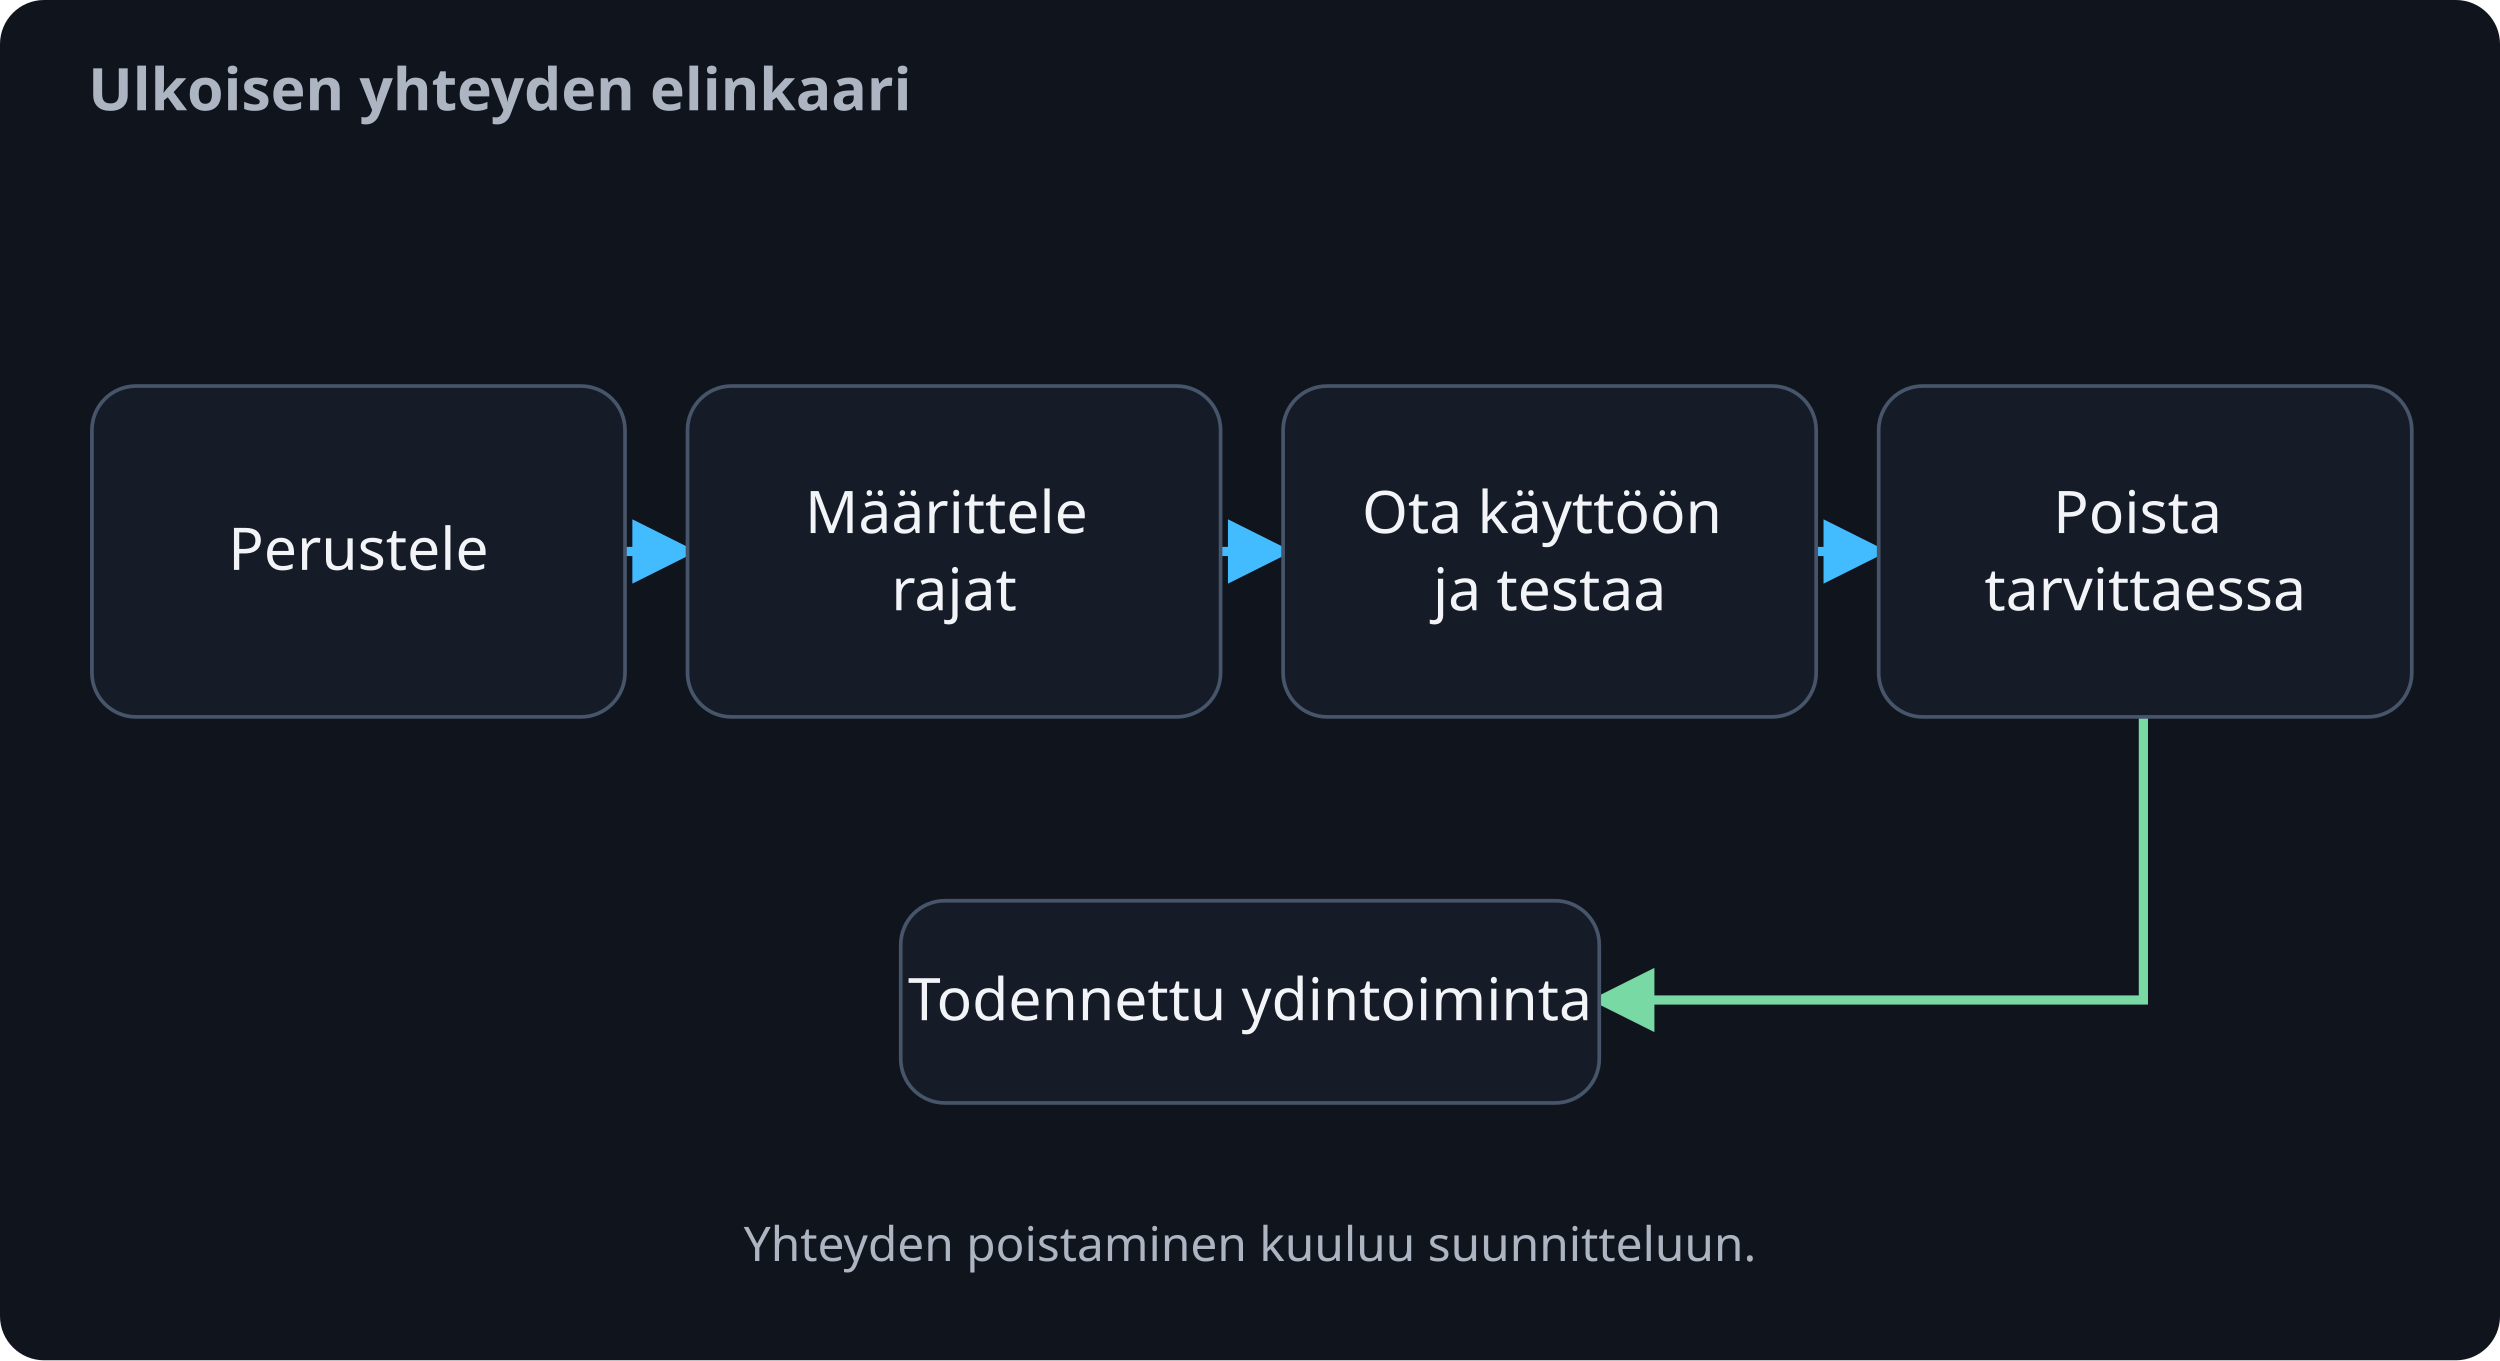
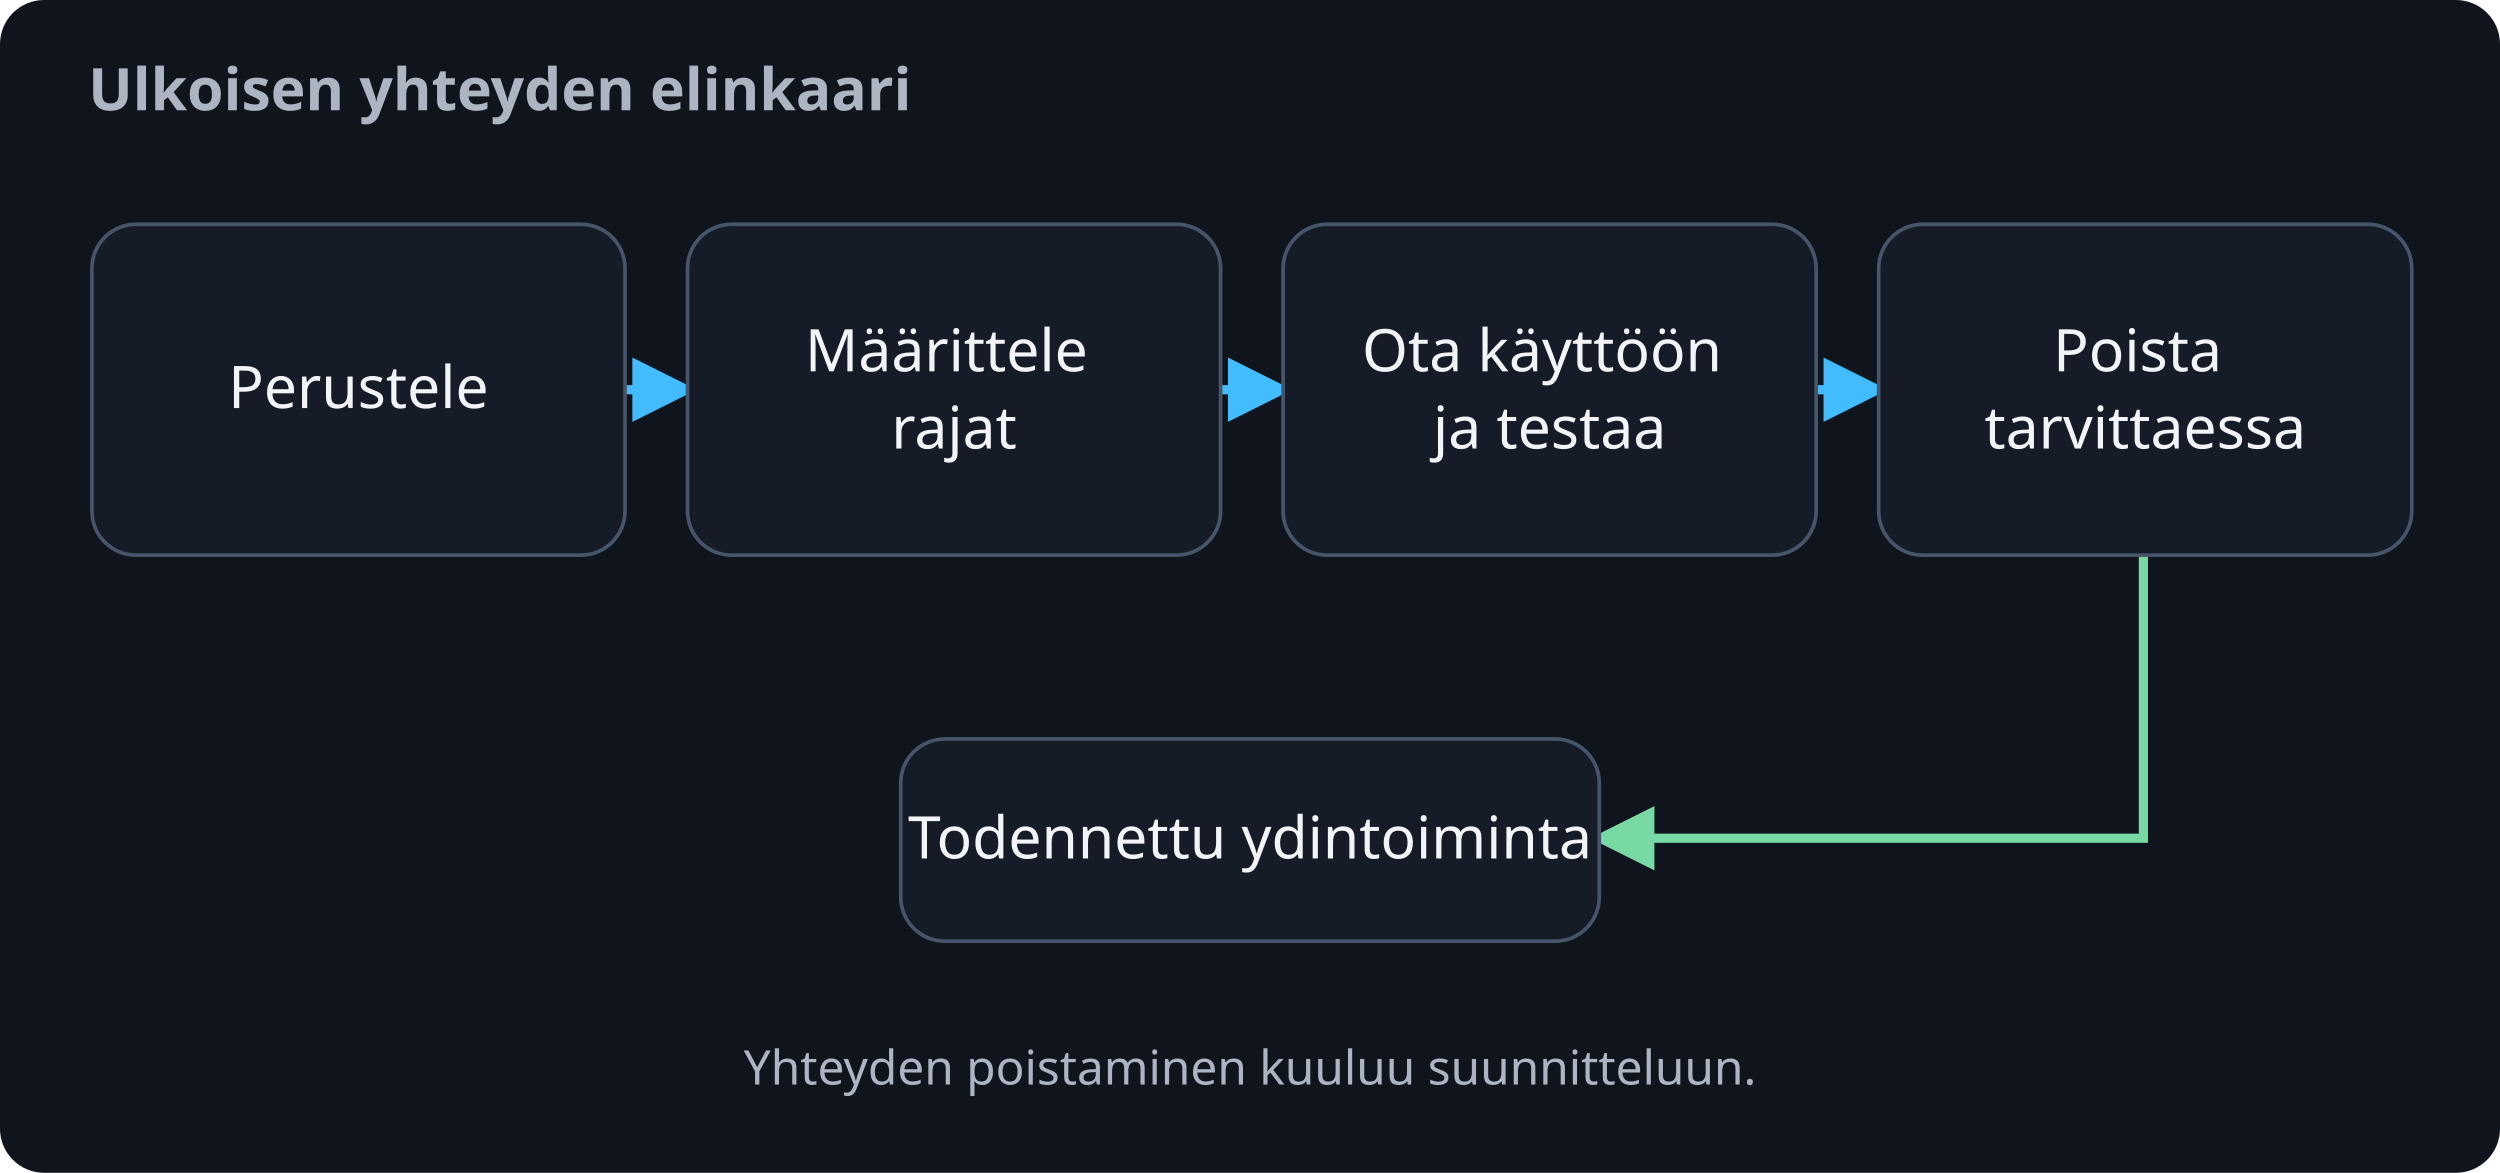
- <svg xmlns="http://www.w3.org/2000/svg" viewBox="0 0 680 370" role="img">
+ <svg xmlns="http://www.w3.org/2000/svg" viewBox="0 0 680 319" role="img">
  <defs>
    <marker id="blue" markerWidth="7" markerHeight="7" refX="6" refY="3.5" orient="auto-start-reverse">
      <path d="M0 0L7 3.5L0 7Z" fill="#42bcff" />
    </marker>
    <marker id="pink" markerWidth="7" markerHeight="7" refX="6" refY="3.5" orient="auto-start-reverse">
      <path d="M0 0L7 3.5L0 7Z" fill="#f451af" />
    </marker>
    <marker id="orange" markerWidth="7" markerHeight="7" refX="6" refY="3.5" orient="auto-start-reverse">
      <path d="M0 0L7 3.5L0 7Z" fill="#ffae63" />
    </marker>
    <marker id="green" markerWidth="7" markerHeight="7" refX="6" refY="3.5" orient="auto-start-reverse">
      <path d="M0 0L7 3.5L0 7Z" fill="#78d9a4" />
    </marker>
  </defs>
-   <rect width="680" height="370" rx="12" fill="#10141d" />
+   <rect width="680" height="319" rx="12" fill="#10141d" />
  <g font-family="system-ui,sans-serif">
    <text x="24" y="30" font-size="16" font-weight="700" fill="#adb5c3">Ulkoisen yhteyden elinkaari</text>
-     <path d="M170 150H187" fill="none" stroke="#42bcff" stroke-width="2.5" marker-end="url(#blue)" />
-     <path d="M332 150H349" fill="none" stroke="#42bcff" stroke-width="2.5" marker-end="url(#blue)" />
-     <path d="M494 150H511" fill="none" stroke="#42bcff" stroke-width="2.5" marker-end="url(#blue)" />
-     <path d="M583 195V272H435" fill="none" stroke="#78d9a4" stroke-width="2.5" marker-end="url(#green)" />
-     <rect x="25" y="105" width="145" height="90" rx="12" fill="#151b27" stroke="#47556a" />
-     <text x="97.5" y="155" text-anchor="middle" font-size="16" fill="#f2f4f8">
+     <path transform="translate(0 -44)" d="M170 150H187" fill="none" stroke="#42bcff" stroke-width="2.5" marker-end="url(#blue)" />
+     <path transform="translate(0 -44)" d="M332 150H349" fill="none" stroke="#42bcff" stroke-width="2.5" marker-end="url(#blue)" />
+     <path transform="translate(0 -44)" d="M494 150H511" fill="none" stroke="#42bcff" stroke-width="2.5" marker-end="url(#blue)" />
+     <path transform="translate(0 -44)" d="M583 195V272H435" fill="none" stroke="#78d9a4" stroke-width="2.5" marker-end="url(#green)" />
+     <rect transform="translate(0 -44)" x="25" y="105" width="145" height="90" rx="12" fill="#151b27" stroke="#47556a" />
+     <text transform="translate(0 -44)" x="97.5" y="155" text-anchor="middle" font-size="16" fill="#f2f4f8">
      <tspan x="97.5" dy="0">Perustele</tspan>
    </text>
-     <rect x="187" y="105" width="145" height="90" rx="12" fill="#151b27" stroke="#47556a" />
-     <text x="259.5" y="145" text-anchor="middle" font-size="16" fill="#f2f4f8">
+     <rect transform="translate(0 -44)" x="187" y="105" width="145" height="90" rx="12" fill="#151b27" stroke="#47556a" />
+     <text transform="translate(0 -44)" x="259.5" y="145" text-anchor="middle" font-size="16" fill="#f2f4f8">
      <tspan x="259.5" dy="0">Määrittele</tspan>
      <tspan x="259.5" dy="21">rajat</tspan>
    </text>
-     <rect x="349" y="105" width="145" height="90" rx="12" fill="#151b27" stroke="#47556a" />
-     <text x="421.5" y="145" text-anchor="middle" font-size="16" fill="#f2f4f8">
+     <rect transform="translate(0 -44)" x="349" y="105" width="145" height="90" rx="12" fill="#151b27" stroke="#47556a" />
+     <text transform="translate(0 -44)" x="421.5" y="145" text-anchor="middle" font-size="16" fill="#f2f4f8">
      <tspan x="421.5" dy="0">Ota käyttöön</tspan>
      <tspan x="421.5" dy="21">ja testaa</tspan>
    </text>
-     <rect x="511" y="105" width="145" height="90" rx="12" fill="#151b27" stroke="#47556a" />
-     <text x="583.5" y="145" text-anchor="middle" font-size="16" fill="#f2f4f8">
+     <rect transform="translate(0 -44)" x="511" y="105" width="145" height="90" rx="12" fill="#151b27" stroke="#47556a" />
+     <text transform="translate(0 -44)" x="583.5" y="145" text-anchor="middle" font-size="16" fill="#f2f4f8">
      <tspan x="583.5" dy="0">Poista</tspan>
      <tspan x="583.5" dy="21">tarvittaessa</tspan>
    </text>
-     <rect x="245" y="245" width="190" height="55" rx="12" fill="#151b27" stroke="#47556a" />
-     <text x="340" y="277.5" text-anchor="middle" font-size="16" fill="#f2f4f8">
+     <rect transform="translate(0 -44)" x="245" y="245" width="190" height="55" rx="12" fill="#151b27" stroke="#47556a" />
+     <text transform="translate(0 -44)" x="340" y="277.5" text-anchor="middle" font-size="16" fill="#f2f4f8">
      <tspan x="340" dy="0">Todennettu ydintoiminta</tspan>
    </text>
-     <text x="340" y="343" text-anchor="middle" font-size="13" fill="#adb5c3">
+     <text transform="translate(0 -48)" x="340" y="343" text-anchor="middle" font-size="13" fill="#adb5c3">
      <tspan x="340" dy="0">Yhteyden poistaminen kuuluu suunnitteluun.</tspan>
    </text>
  </g>
</svg>
